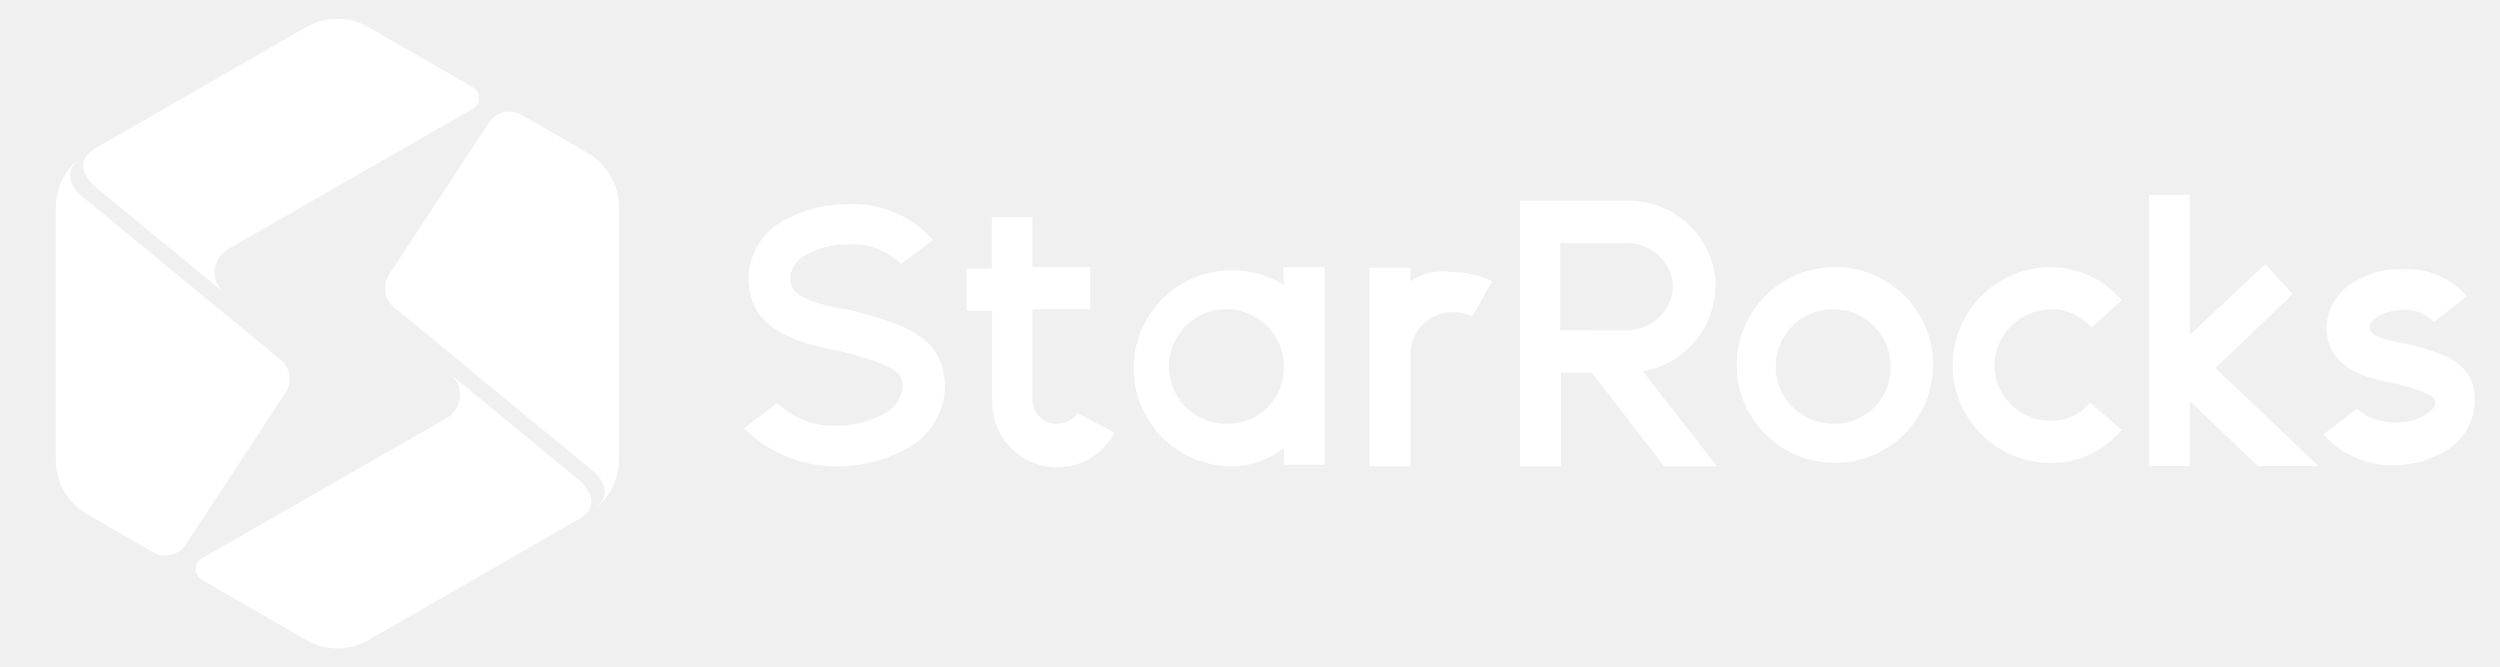
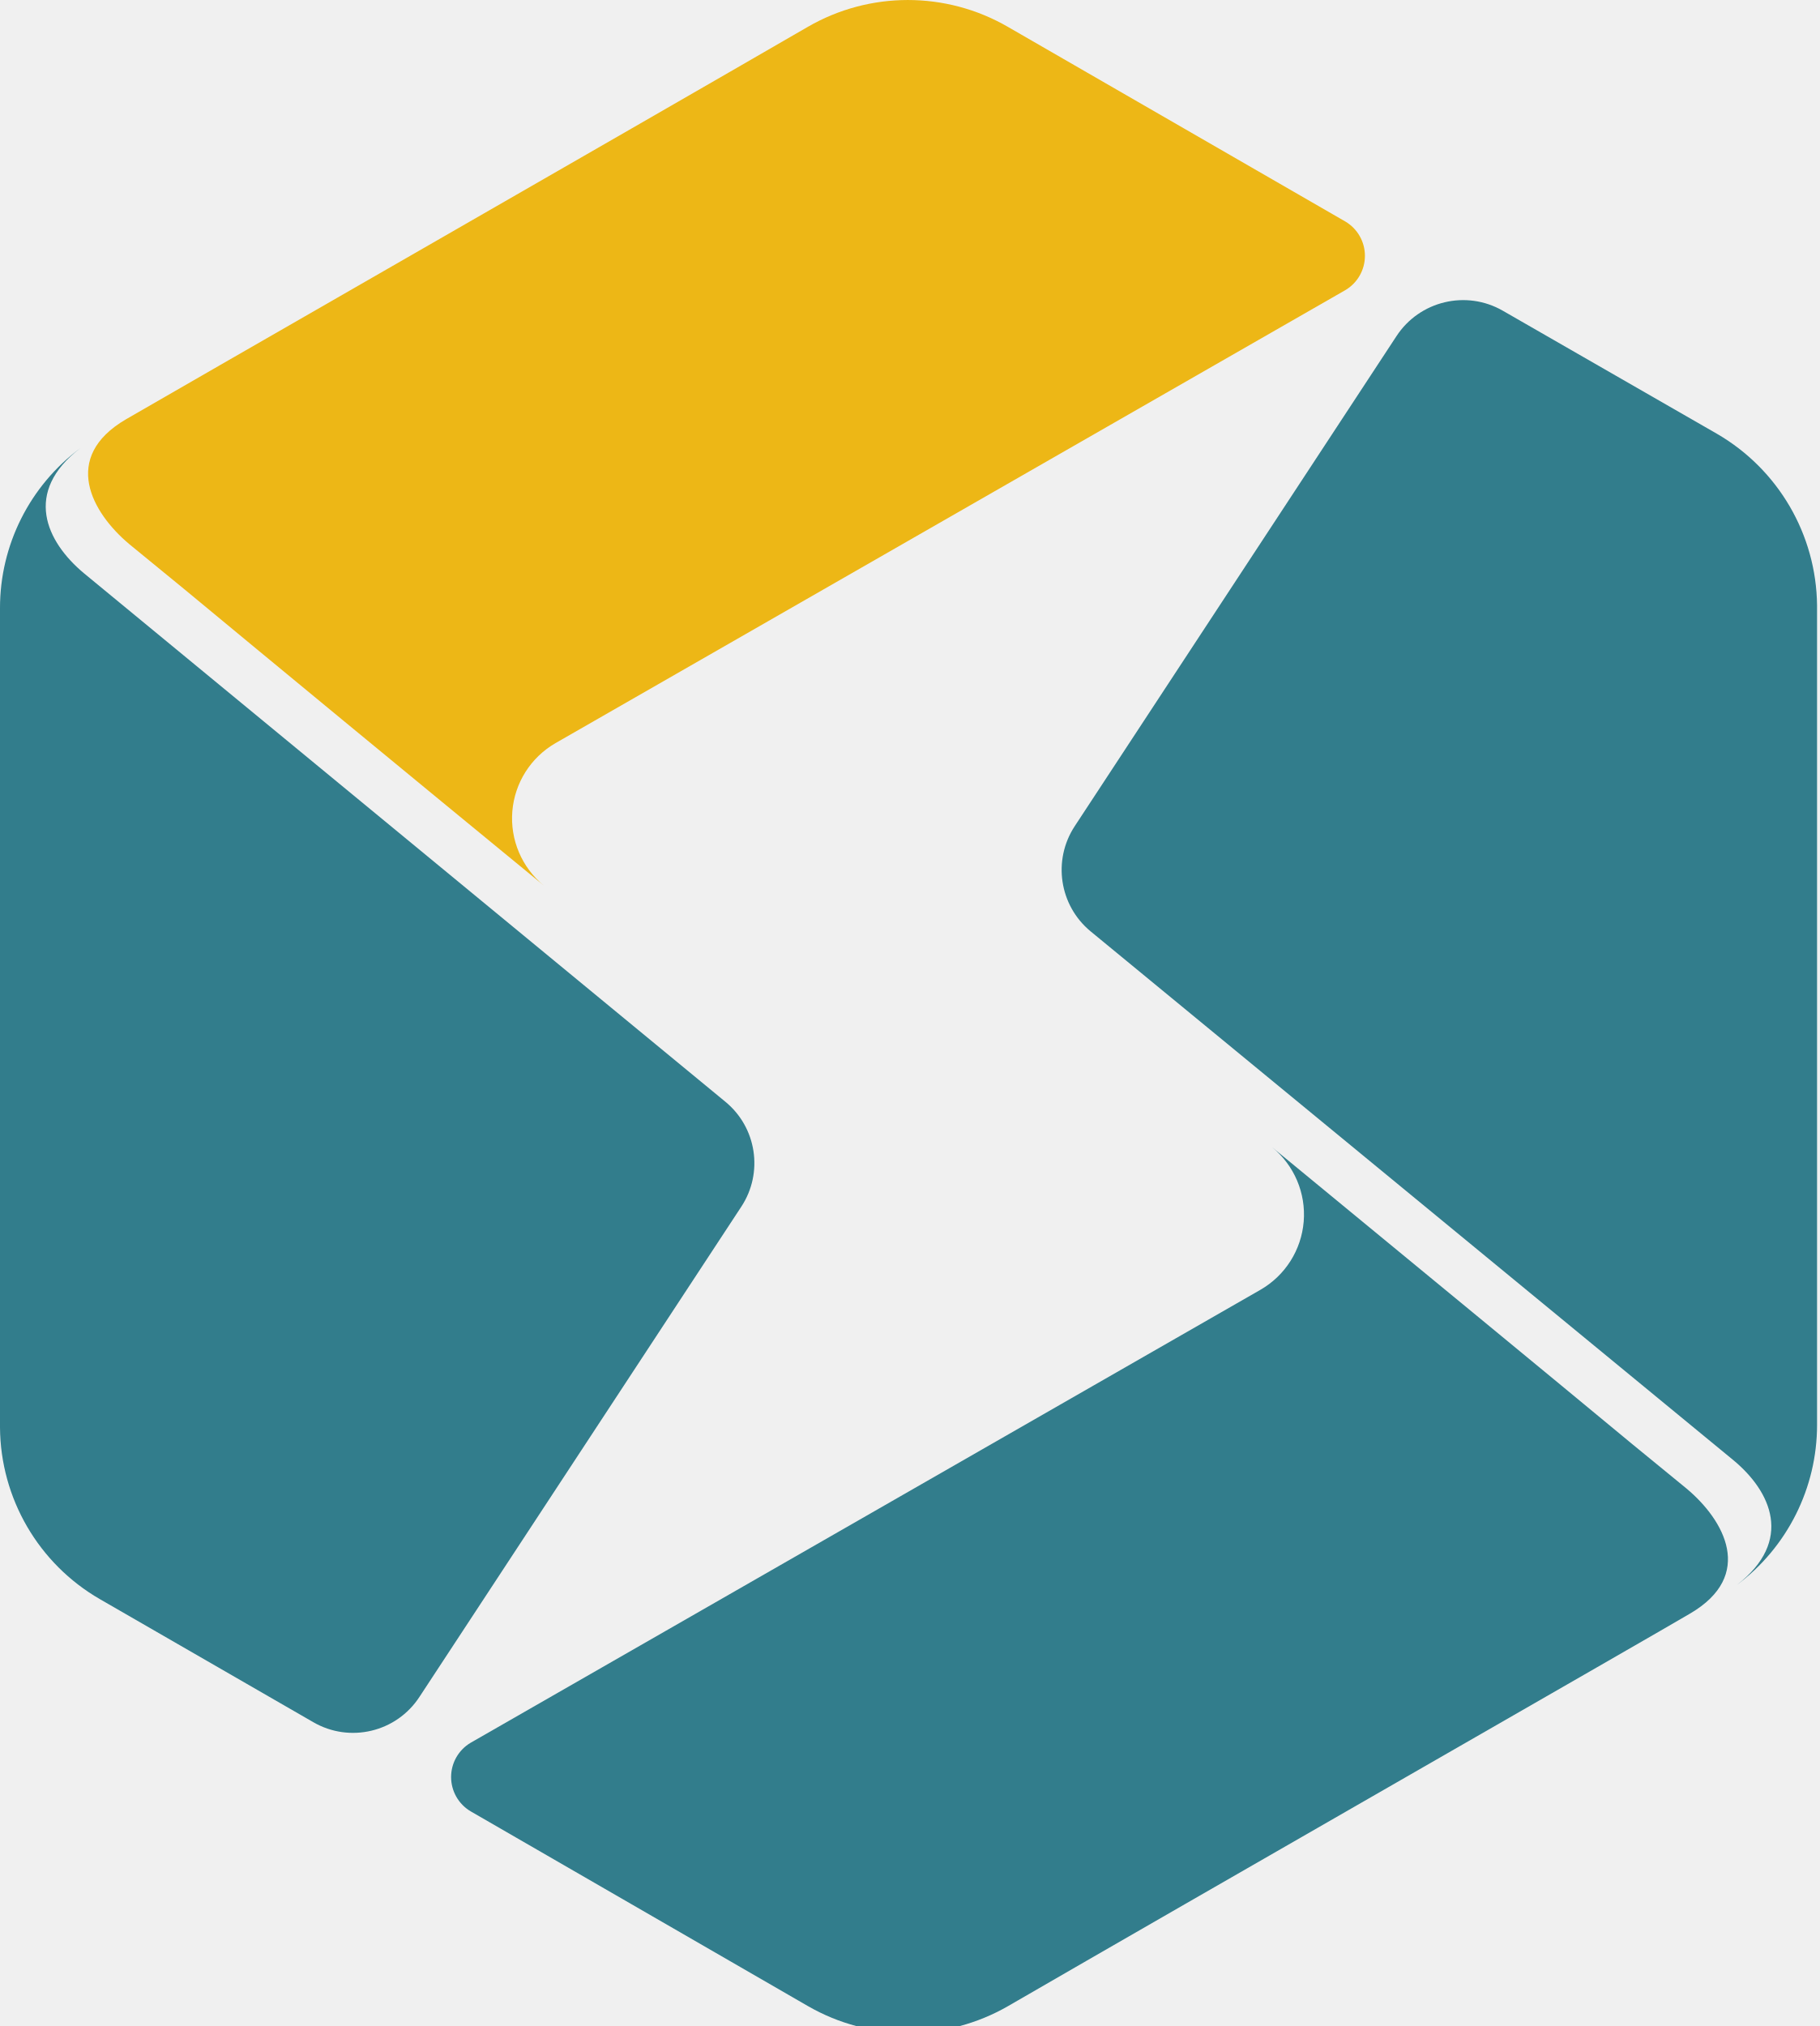
- <svg xmlns="http://www.w3.org/2000/svg" width="135" height="36" viewBox="0 0 135 36" fill="none">
-   <path fill-rule="evenodd" clip-rule="evenodd" d="M129.838 18.519H129.671C127.96 18.195 127.96 17.87 127.96 17.628C127.96 17.387 128.202 17.22 128.444 17.054C128.853 16.854 129.3 16.743 129.755 16.729C130.382 16.687 130.996 16.928 131.424 17.387L133.219 15.997C132.343 14.991 131.046 14.453 129.713 14.54C128.885 14.505 128.064 14.7 127.342 15.106C126.361 15.569 125.707 16.524 125.63 17.604C125.63 19.801 127.509 20.367 129.22 20.692H129.304C131.508 21.267 131.508 21.524 131.508 21.75C131.508 21.974 131.266 22.241 130.857 22.483C130.376 22.725 129.841 22.837 129.304 22.807C128.557 22.826 127.83 22.565 127.267 22.074L125.472 23.456C126.415 24.534 127.787 25.143 129.22 25.121C130.132 25.129 131.032 24.905 131.833 24.472C132.88 23.971 133.569 22.939 133.628 21.782C133.787 19.51 131.75 19.019 129.797 18.528M45.702 16.696H45.535C42.68 16.13 42.68 15.564 42.68 14.906C42.764 14.347 43.149 13.881 43.681 13.691C44.335 13.349 45.065 13.18 45.802 13.199C46.863 13.123 47.904 13.508 48.657 14.257L50.377 12.958C49.205 11.639 47.491 10.927 45.727 11.026C44.648 11.02 43.583 11.271 42.621 11.759C41.343 12.313 40.489 13.542 40.417 14.931C40.417 17.429 42.212 18.353 45.151 18.919H45.235C48.741 19.818 48.741 20.226 48.741 20.959C48.639 21.609 48.206 22.161 47.597 22.415C46.865 22.79 46.056 22.986 45.235 22.99C44.024 23.045 42.844 22.603 41.97 21.766L40.175 23.123C41.536 24.479 43.394 25.222 45.318 25.18C46.507 25.166 47.678 24.881 48.741 24.347C50.085 23.727 50.968 22.41 51.028 20.934C51.028 18.245 48.983 17.512 45.727 16.696M110.745 16.696C111.589 16.691 112.394 17.053 112.949 17.687L114.577 16.221C113.628 15.089 112.225 14.434 110.745 14.431C107.817 14.431 105.444 16.798 105.444 19.718C105.444 22.638 107.817 25.004 110.745 25.004C112.225 25.002 113.628 24.346 114.577 23.215L112.866 21.75C112.311 22.397 111.49 22.755 110.636 22.724C108.968 22.679 107.653 21.293 107.698 19.629C107.698 19.628 107.698 19.627 107.698 19.627C107.788 18.015 109.102 16.741 110.72 16.696M57.065 22.882C56.35 22.891 55.763 22.321 55.754 21.609C55.753 21.6 55.753 21.592 55.753 21.583V16.696H58.876V14.423H55.753V11.734H53.558V14.506H52.197V16.779H53.583V21.658C53.54 23.589 55.075 25.188 57.011 25.232C58.337 25.261 59.565 24.541 60.187 23.373L58.208 22.316C57.936 22.671 57.513 22.881 57.065 22.882ZM99.157 14.423C96.23 14.382 93.823 16.715 93.781 19.634C93.74 22.554 96.08 24.954 99.007 24.995C101.934 25.037 104.342 22.704 104.383 19.784C104.384 19.76 104.384 19.735 104.384 19.71C104.402 16.812 102.064 14.446 99.157 14.423ZM99.157 22.882C97.445 22.974 95.982 21.663 95.889 19.956C95.797 18.248 97.111 16.789 98.823 16.697C100.536 16.605 101.999 17.915 102.092 19.622C102.095 19.679 102.096 19.736 102.096 19.793C102.143 21.452 100.832 22.835 99.168 22.882C99.165 22.882 99.161 22.882 99.157 22.882Z" fill="white" />
-   <path fill-rule="evenodd" clip-rule="evenodd" d="M123.794 15.889L122.333 14.257L118.251 18.086V10.519H116.047V25.163H118.251V21.658L121.924 25.163H125.188L119.636 19.876L123.794 15.889Z" fill="white" />
-   <path fill-rule="evenodd" clip-rule="evenodd" d="M92.654 15.472C92.618 12.897 90.511 10.83 87.929 10.835H82.085V25.18H84.288V20.118H85.958L89.857 25.18H92.712L88.713 20.051C90.946 19.668 92.589 17.756 92.629 15.497L92.654 15.472ZM84.255 17.828V13.116H87.845C89.178 13.114 90.279 14.153 90.35 15.48C90.275 16.804 89.175 17.839 87.845 17.837L84.255 17.828ZM69.328 15.389C66.837 13.845 63.564 14.608 62.016 17.092C60.469 19.576 61.233 22.841 63.723 24.384C64.525 24.881 65.446 25.155 66.389 25.18C67.454 25.207 68.495 24.86 69.328 24.197V25.097H71.532V14.423H69.303L69.328 15.389ZM66.389 22.882C64.677 22.974 63.214 21.663 63.121 19.956C63.029 18.248 64.343 16.789 66.055 16.696C67.768 16.605 69.231 17.915 69.323 19.622C69.326 19.68 69.328 19.736 69.328 19.793C69.374 21.453 68.064 22.835 66.4 22.882C66.396 22.882 66.393 22.882 66.389 22.882ZM76.157 15.189V14.456H73.954V25.18H76.157V19.144C76.148 17.889 77.161 16.863 78.419 16.854H78.436C78.804 16.849 79.168 16.932 79.497 17.096L80.582 15.189C79.922 14.864 79.197 14.696 78.461 14.698C77.659 14.562 76.834 14.737 76.157 15.189Z" fill="white" />
-   <path fill-rule="evenodd" clip-rule="evenodd" d="M12.12 15.824C9.88 13.984 7.414 11.953 6.1 10.869C5.615 10.472 5.285 10.199 5.181 10.116C4.547 9.589 4.051 8.662 5.125 8.025C5.595 7.747 13.59 3.166 16.539 1.462C17.575 0.863 18.852 0.862 19.89 1.462C21.301 2.277 25.536 4.719 25.536 4.719C25.982 4.975 25.982 5.617 25.536 5.873L12.317 13.447C11.439 13.954 11.339 15.181 12.12 15.824Z" fill="white" />
-   <path fill-rule="evenodd" clip-rule="evenodd" d="M15.424 21.195L10.041 29.392C9.653 29.983 8.87 30.168 8.257 29.815L4.69 27.758C3.656 27.16 3.015 26.057 3.015 24.86V11.182C3.015 10.119 3.522 9.129 4.36 8.505C3.402 9.242 3.783 10.069 4.417 10.596C4.502 10.664 12.416 17.179 15.158 19.436C15.684 19.869 15.798 20.626 15.424 21.195Z" fill="white" />
-   <path fill-rule="evenodd" clip-rule="evenodd" d="M24.314 20.202C26.553 22.042 29.019 24.073 30.334 25.157C30.818 25.553 31.149 25.827 31.252 25.91C31.886 26.437 32.383 27.364 31.309 28.001C30.838 28.279 22.844 32.86 19.895 34.564C18.859 35.163 17.582 35.164 16.544 34.564C15.132 33.749 10.897 31.307 10.897 31.307C10.452 31.051 10.452 30.409 10.897 30.152L24.117 22.58C24.994 22.072 25.095 20.845 24.314 20.202Z" fill="white" />
-   <path fill-rule="evenodd" clip-rule="evenodd" d="M21.01 14.83L26.393 6.634C26.781 6.043 27.563 5.857 28.176 6.211L31.743 8.268C32.777 8.866 33.419 9.969 33.419 11.166V24.843C33.419 25.907 32.911 26.897 32.074 27.521C33.031 26.783 32.651 25.957 32.017 25.43C31.931 25.361 24.017 18.847 21.275 16.59C20.75 16.157 20.636 15.399 21.01 14.83Z" fill="white" />
+ <svg xmlns="http://www.w3.org/2000/svg" viewBox="0 0 53 59" fill="none">
+   <path d="M15.84 25.79c-3.9-3.2-8.19-6.74-10.47-8.63l-1.6-1.31c-1.1-.92-2-2.53-.1-3.64C4.49 11.73 18.4 3.75 23.53.78a5.82 5.82 0 0 1 5.82 0l9.83 5.67a1.16 1.16 0 0 1 0 2l-23 13.19a2.53 2.53 0 0 0-.34 4.15Z" fill="#EDB716" />
+   <path d="m21.59 35.14-9.37 14.27a2.31 2.31 0 0 1-3.1.74l-6.21-3.58A5.82 5.82 0 0 1 0 41.57V17.71a5.8 5.8 0 0 1 2.34-4.66c-1.67 1.28-1 2.72.1 3.64l18.68 15.39a2.31 2.31 0 0 1 .47 3.06Z" fill="#327D8C" />
+   <path d="M37.05 33.41c3.9 3.21 8.19 6.74 10.47 8.63l1.6 1.31c1.1.92 2 2.53.1 3.64-.82.49-14.73 8.46-19.86 11.43a5.84 5.84 0 0 1-5.83 0l-9.82-5.67a1.16 1.16 0 0 1 0-2l23-13.19a2.53 2.53 0 0 0 .34-4.15Z" fill="#327D8C" />
+   <path d="M31.3 24.06 40.67 9.79a2.32 2.32 0 0 1 3.1-.74L50 12.63a5.85 5.85 0 0 1 2.92 5V41.49a5.82 5.82 0 0 1-2.34 4.67c1.67-1.29 1-2.73-.1-3.64L31.76 27.12a2.32 2.32 0 0 1-.46-3.06Z" fill="#327D8C" />
</svg>
